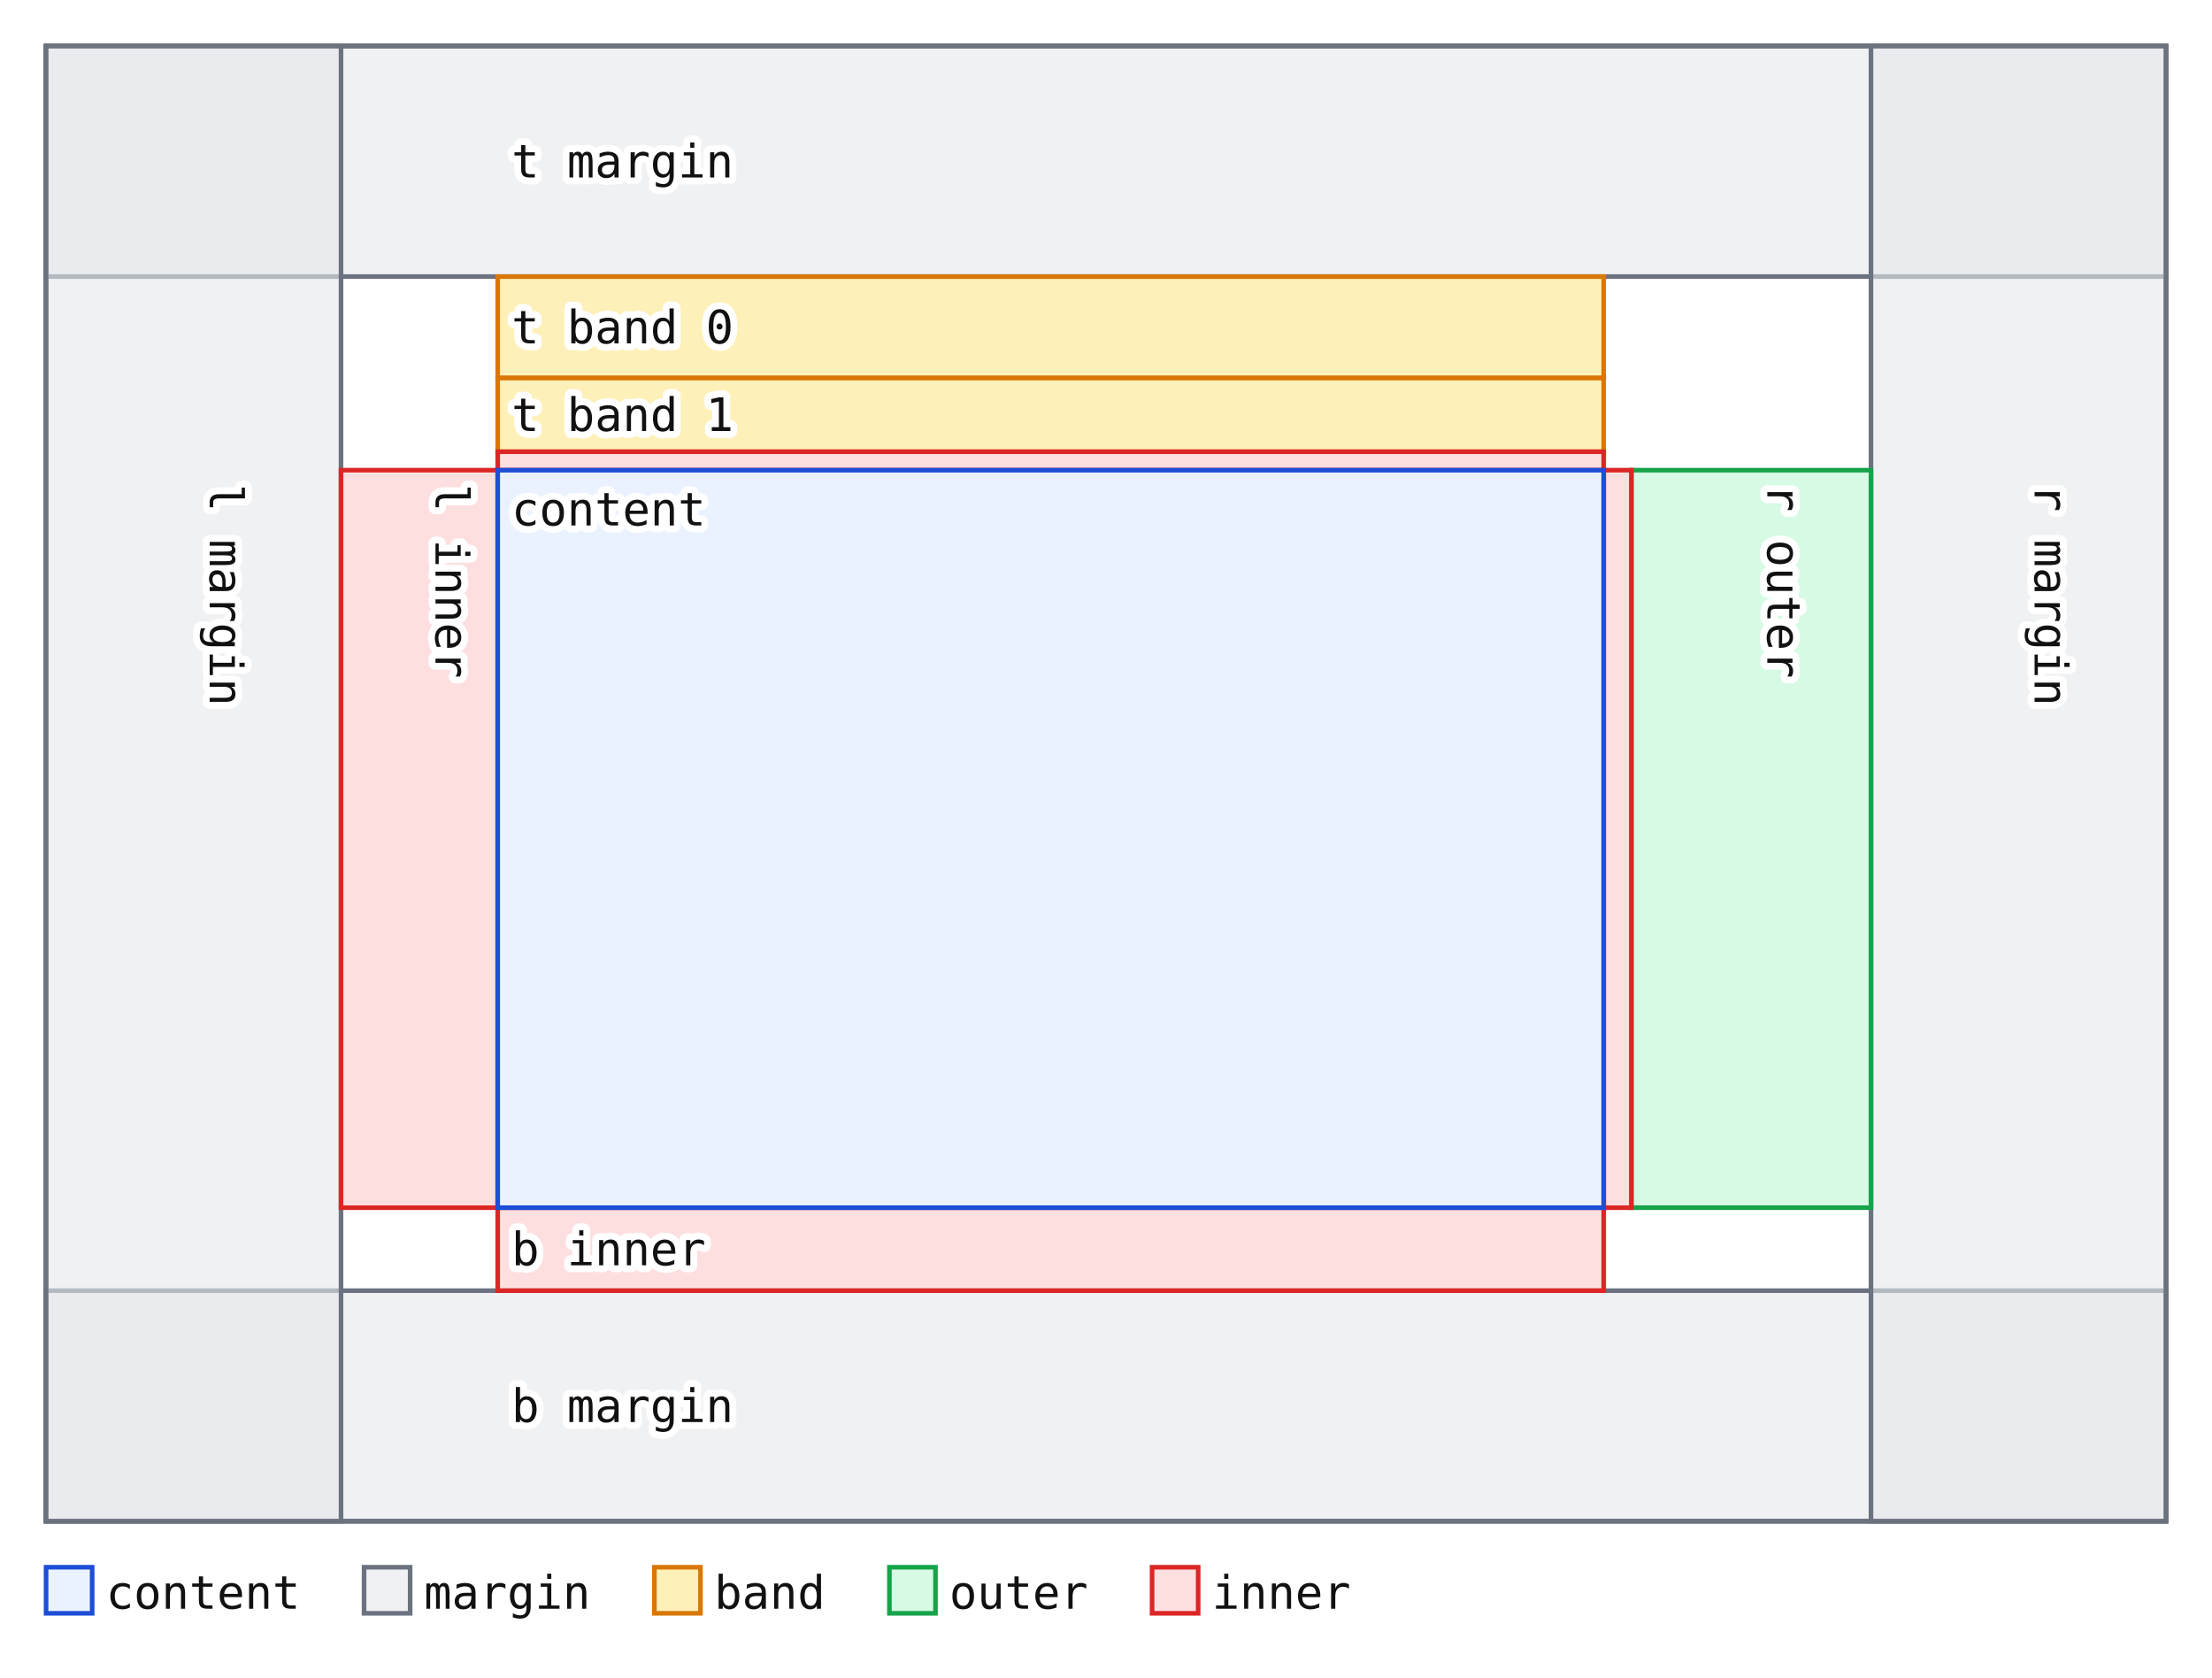
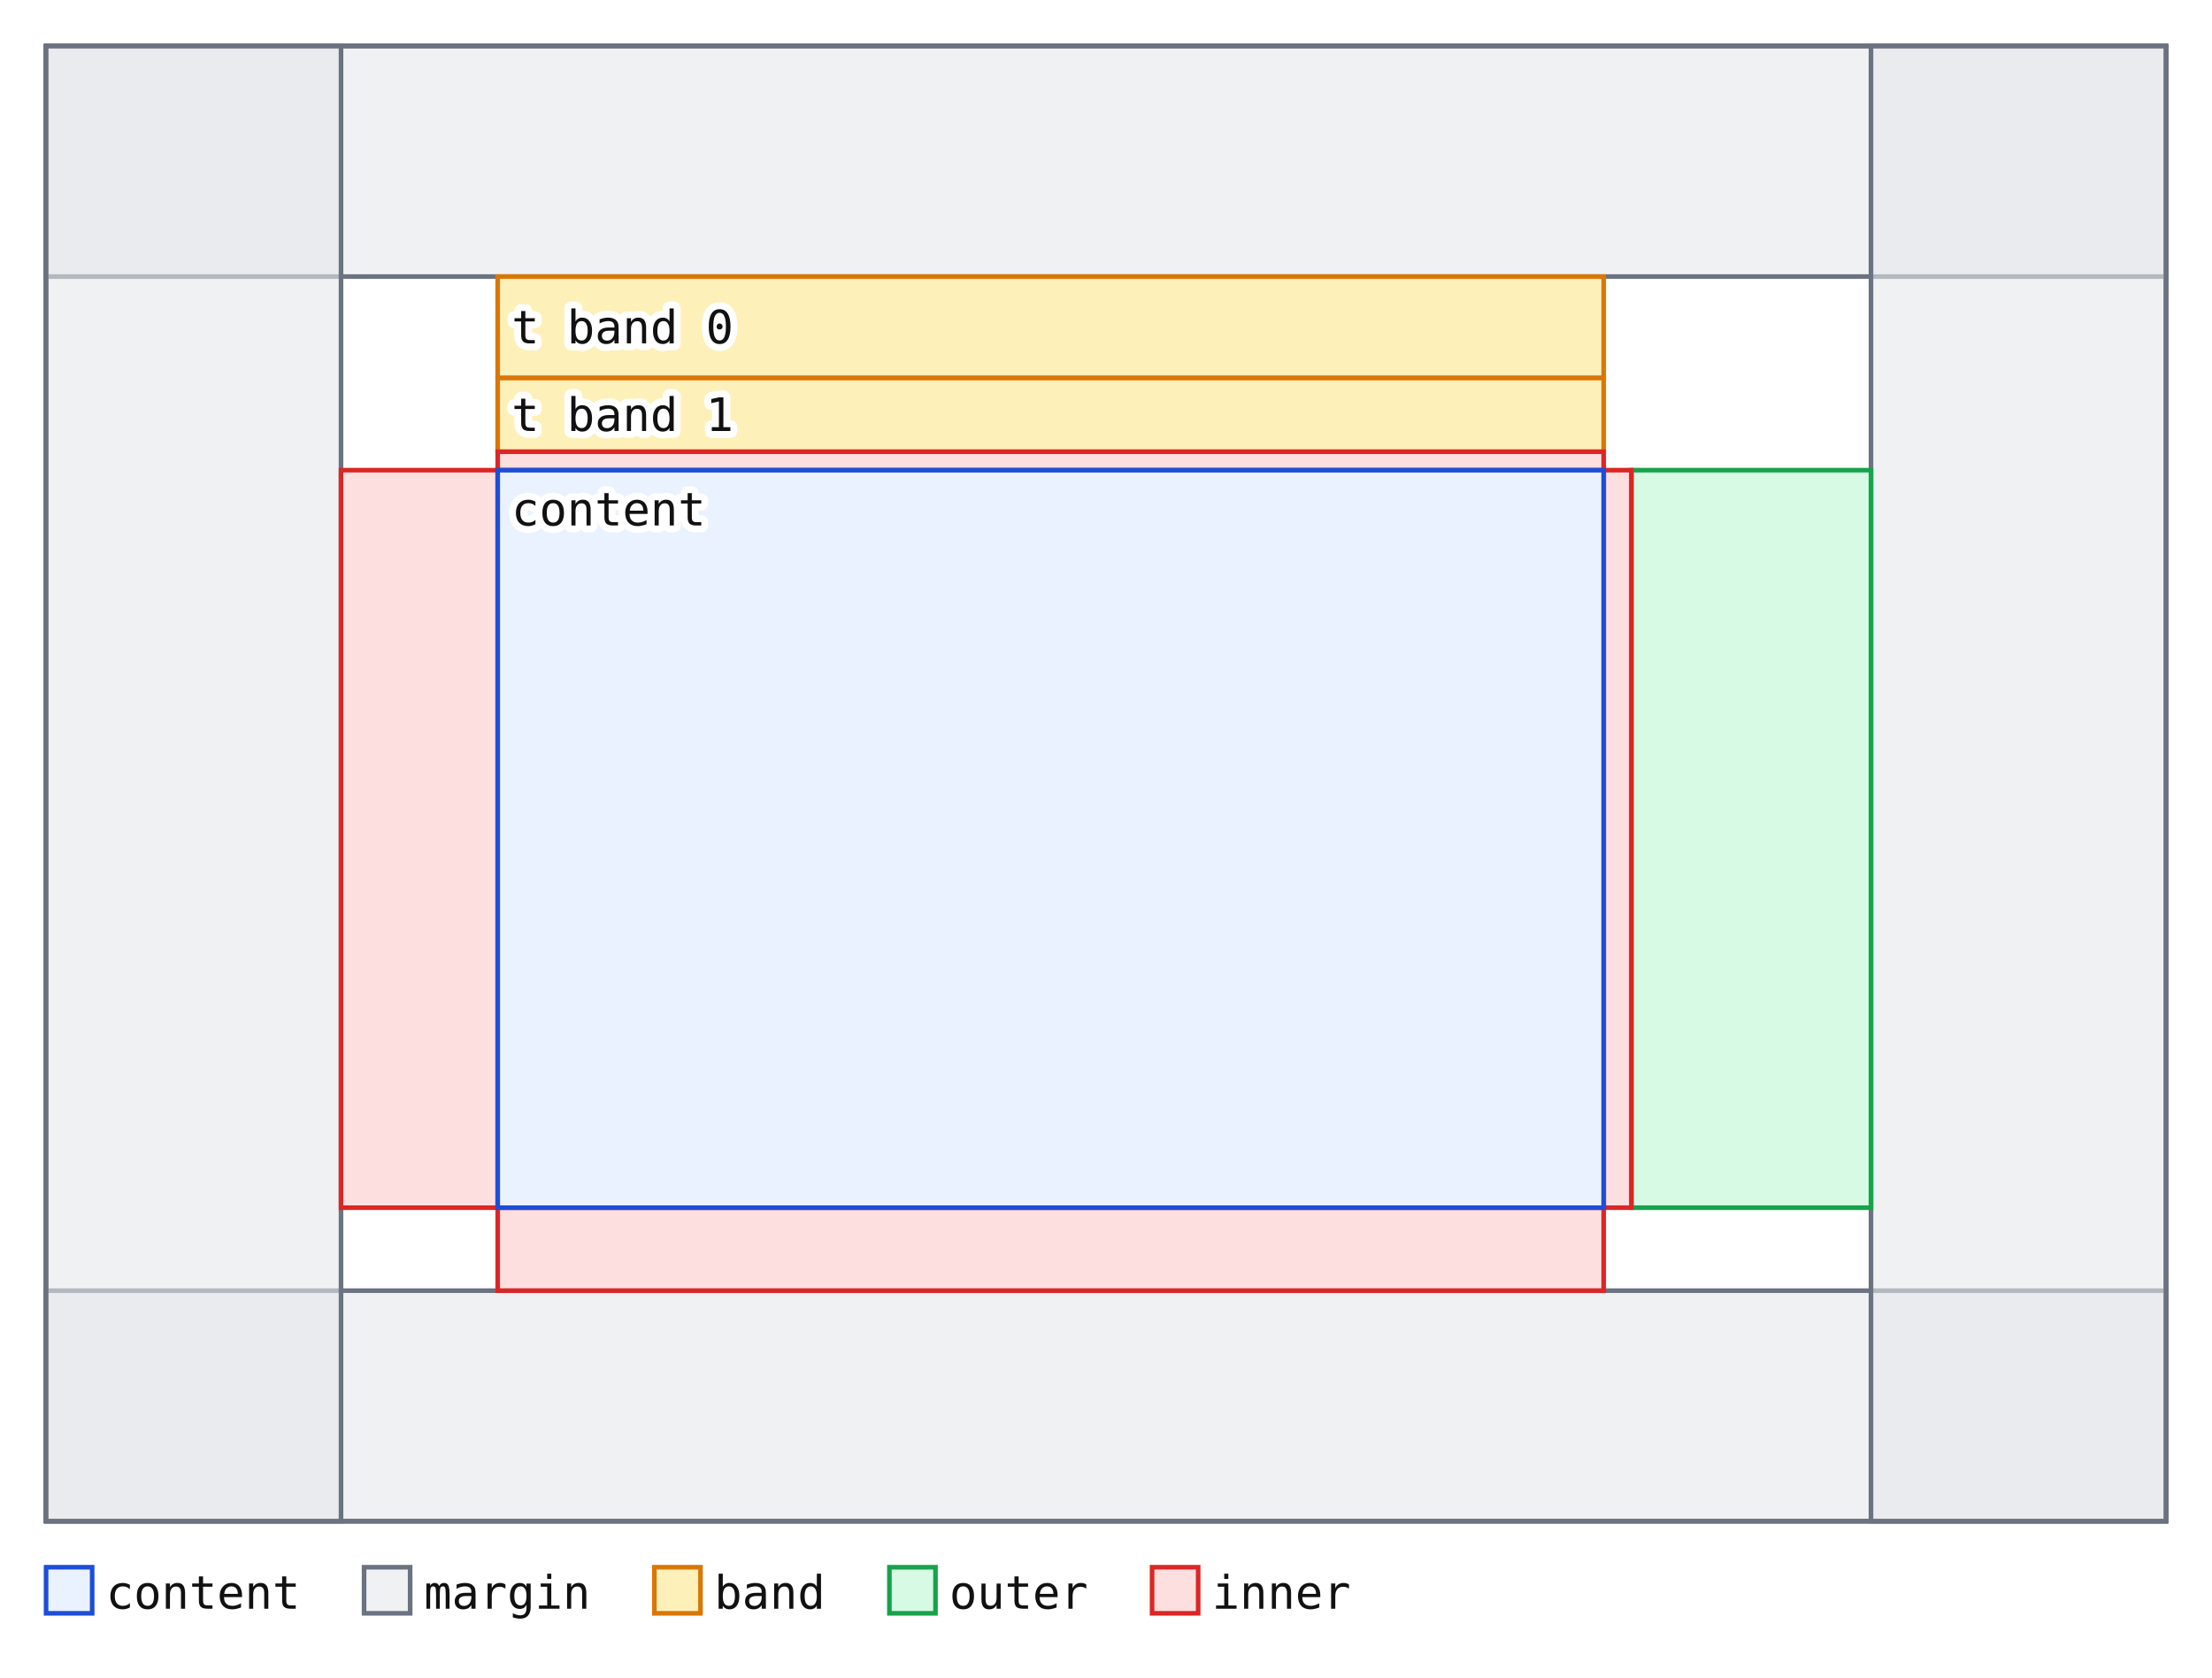
<svg xmlns="http://www.w3.org/2000/svg" viewBox="-10 -10 480 364" font-family="monospace" font-size="10">
  <rect x="-10" y="-10" width="480" height="364" fill="#ffffff" />
  <rect x="0" y="0" width="460" height="320" fill="none" stroke="#111111" stroke-width="1" />
  <rect x="0" y="0" width="460" height="50" fill="#e5e7eb" fill-opacity="0.6" stroke="#6b7280" />
-   <text x="101" y="28.5" fill="#111111" stroke="#ffffff" stroke-width="3" stroke-linejoin="round" paint-order="stroke">t margin</text>
  <rect x="98" y="50" width="240" height="22" fill="#fde68a" fill-opacity="0.6" stroke="#d97706" />
  <text x="101" y="64.5" fill="#111111" stroke="#ffffff" stroke-width="3" stroke-linejoin="round" paint-order="stroke">t band 0</text>
  <rect x="98" y="72" width="240" height="16" fill="#fde68a" fill-opacity="0.6" stroke="#d97706" />
  <text x="101" y="83.5" fill="#111111" stroke="#ffffff" stroke-width="3" stroke-linejoin="round" paint-order="stroke">t band 1</text>
  <rect x="98" y="88" width="240" height="4" fill="#fecaca" fill-opacity="0.6" stroke="#dc2626" />
  <rect x="0" y="270" width="460" height="50" fill="#e5e7eb" fill-opacity="0.6" stroke="#6b7280" />
-   <text x="101" y="298.5" fill="#111111" stroke="#ffffff" stroke-width="3" stroke-linejoin="round" paint-order="stroke">b margin</text>
  <rect x="98" y="252" width="240" height="18" fill="#fecaca" fill-opacity="0.6" stroke="#dc2626" />
-   <text x="101" y="264.5" fill="#111111" stroke="#ffffff" stroke-width="3" stroke-linejoin="round" paint-order="stroke">b inner</text>
  <rect x="0" y="0" width="64" height="320" fill="#e5e7eb" fill-opacity="0.6" stroke="#6b7280" />
-   <text x="35.5" y="95" transform="rotate(90 35.5 95)" fill="#111111" stroke="#ffffff" stroke-width="3" stroke-linejoin="round" paint-order="stroke">l margin</text>
  <rect x="64" y="92" width="34" height="160" fill="#fecaca" fill-opacity="0.6" stroke="#dc2626" />
-   <text x="84.5" y="95" transform="rotate(90 84.5 95)" fill="#111111" stroke="#ffffff" stroke-width="3" stroke-linejoin="round" paint-order="stroke">l inner</text>
  <rect x="396" y="0" width="64" height="320" fill="#e5e7eb" fill-opacity="0.6" stroke="#6b7280" />
-   <text x="431.5" y="95" transform="rotate(90 431.5 95)" fill="#111111" stroke="#ffffff" stroke-width="3" stroke-linejoin="round" paint-order="stroke">r margin</text>
  <rect x="344" y="92" width="52" height="160" fill="#bbf7d0" fill-opacity="0.6" stroke="#16a34a" />
-   <text x="373.5" y="95" transform="rotate(90 373.5 95)" fill="#111111" stroke="#ffffff" stroke-width="3" stroke-linejoin="round" paint-order="stroke">r outer</text>
  <rect x="338" y="92" width="6" height="160" fill="#fecaca" fill-opacity="0.6" stroke="#dc2626" />
  <rect x="98" y="92" width="240" height="160" fill="#dbeafe" fill-opacity="0.6" stroke="#1d4ed8" />
  <text x="101" y="104" fill="#111111" stroke="#ffffff" stroke-width="3" stroke-linejoin="round" paint-order="stroke">content</text>
  <rect x="0" y="330" width="10" height="10" fill="#dbeafe" fill-opacity="0.6" stroke="#1d4ed8" />
  <text x="13" y="339" fill="#111111" stroke="#ffffff" stroke-width="3" stroke-linejoin="round" paint-order="stroke">content</text>
  <rect x="69" y="330" width="10" height="10" fill="#e5e7eb" fill-opacity="0.6" stroke="#6b7280" />
  <text x="82" y="339" fill="#111111" stroke="#ffffff" stroke-width="3" stroke-linejoin="round" paint-order="stroke">margin</text>
  <rect x="132" y="330" width="10" height="10" fill="#fde68a" fill-opacity="0.6" stroke="#d97706" />
  <text x="145" y="339" fill="#111111" stroke="#ffffff" stroke-width="3" stroke-linejoin="round" paint-order="stroke">band</text>
  <rect x="183" y="330" width="10" height="10" fill="#bbf7d0" fill-opacity="0.6" stroke="#16a34a" />
  <text x="196" y="339" fill="#111111" stroke="#ffffff" stroke-width="3" stroke-linejoin="round" paint-order="stroke">outer</text>
  <rect x="240" y="330" width="10" height="10" fill="#fecaca" fill-opacity="0.6" stroke="#dc2626" />
  <text x="253" y="339" fill="#111111" stroke="#ffffff" stroke-width="3" stroke-linejoin="round" paint-order="stroke">inner</text>
</svg>
